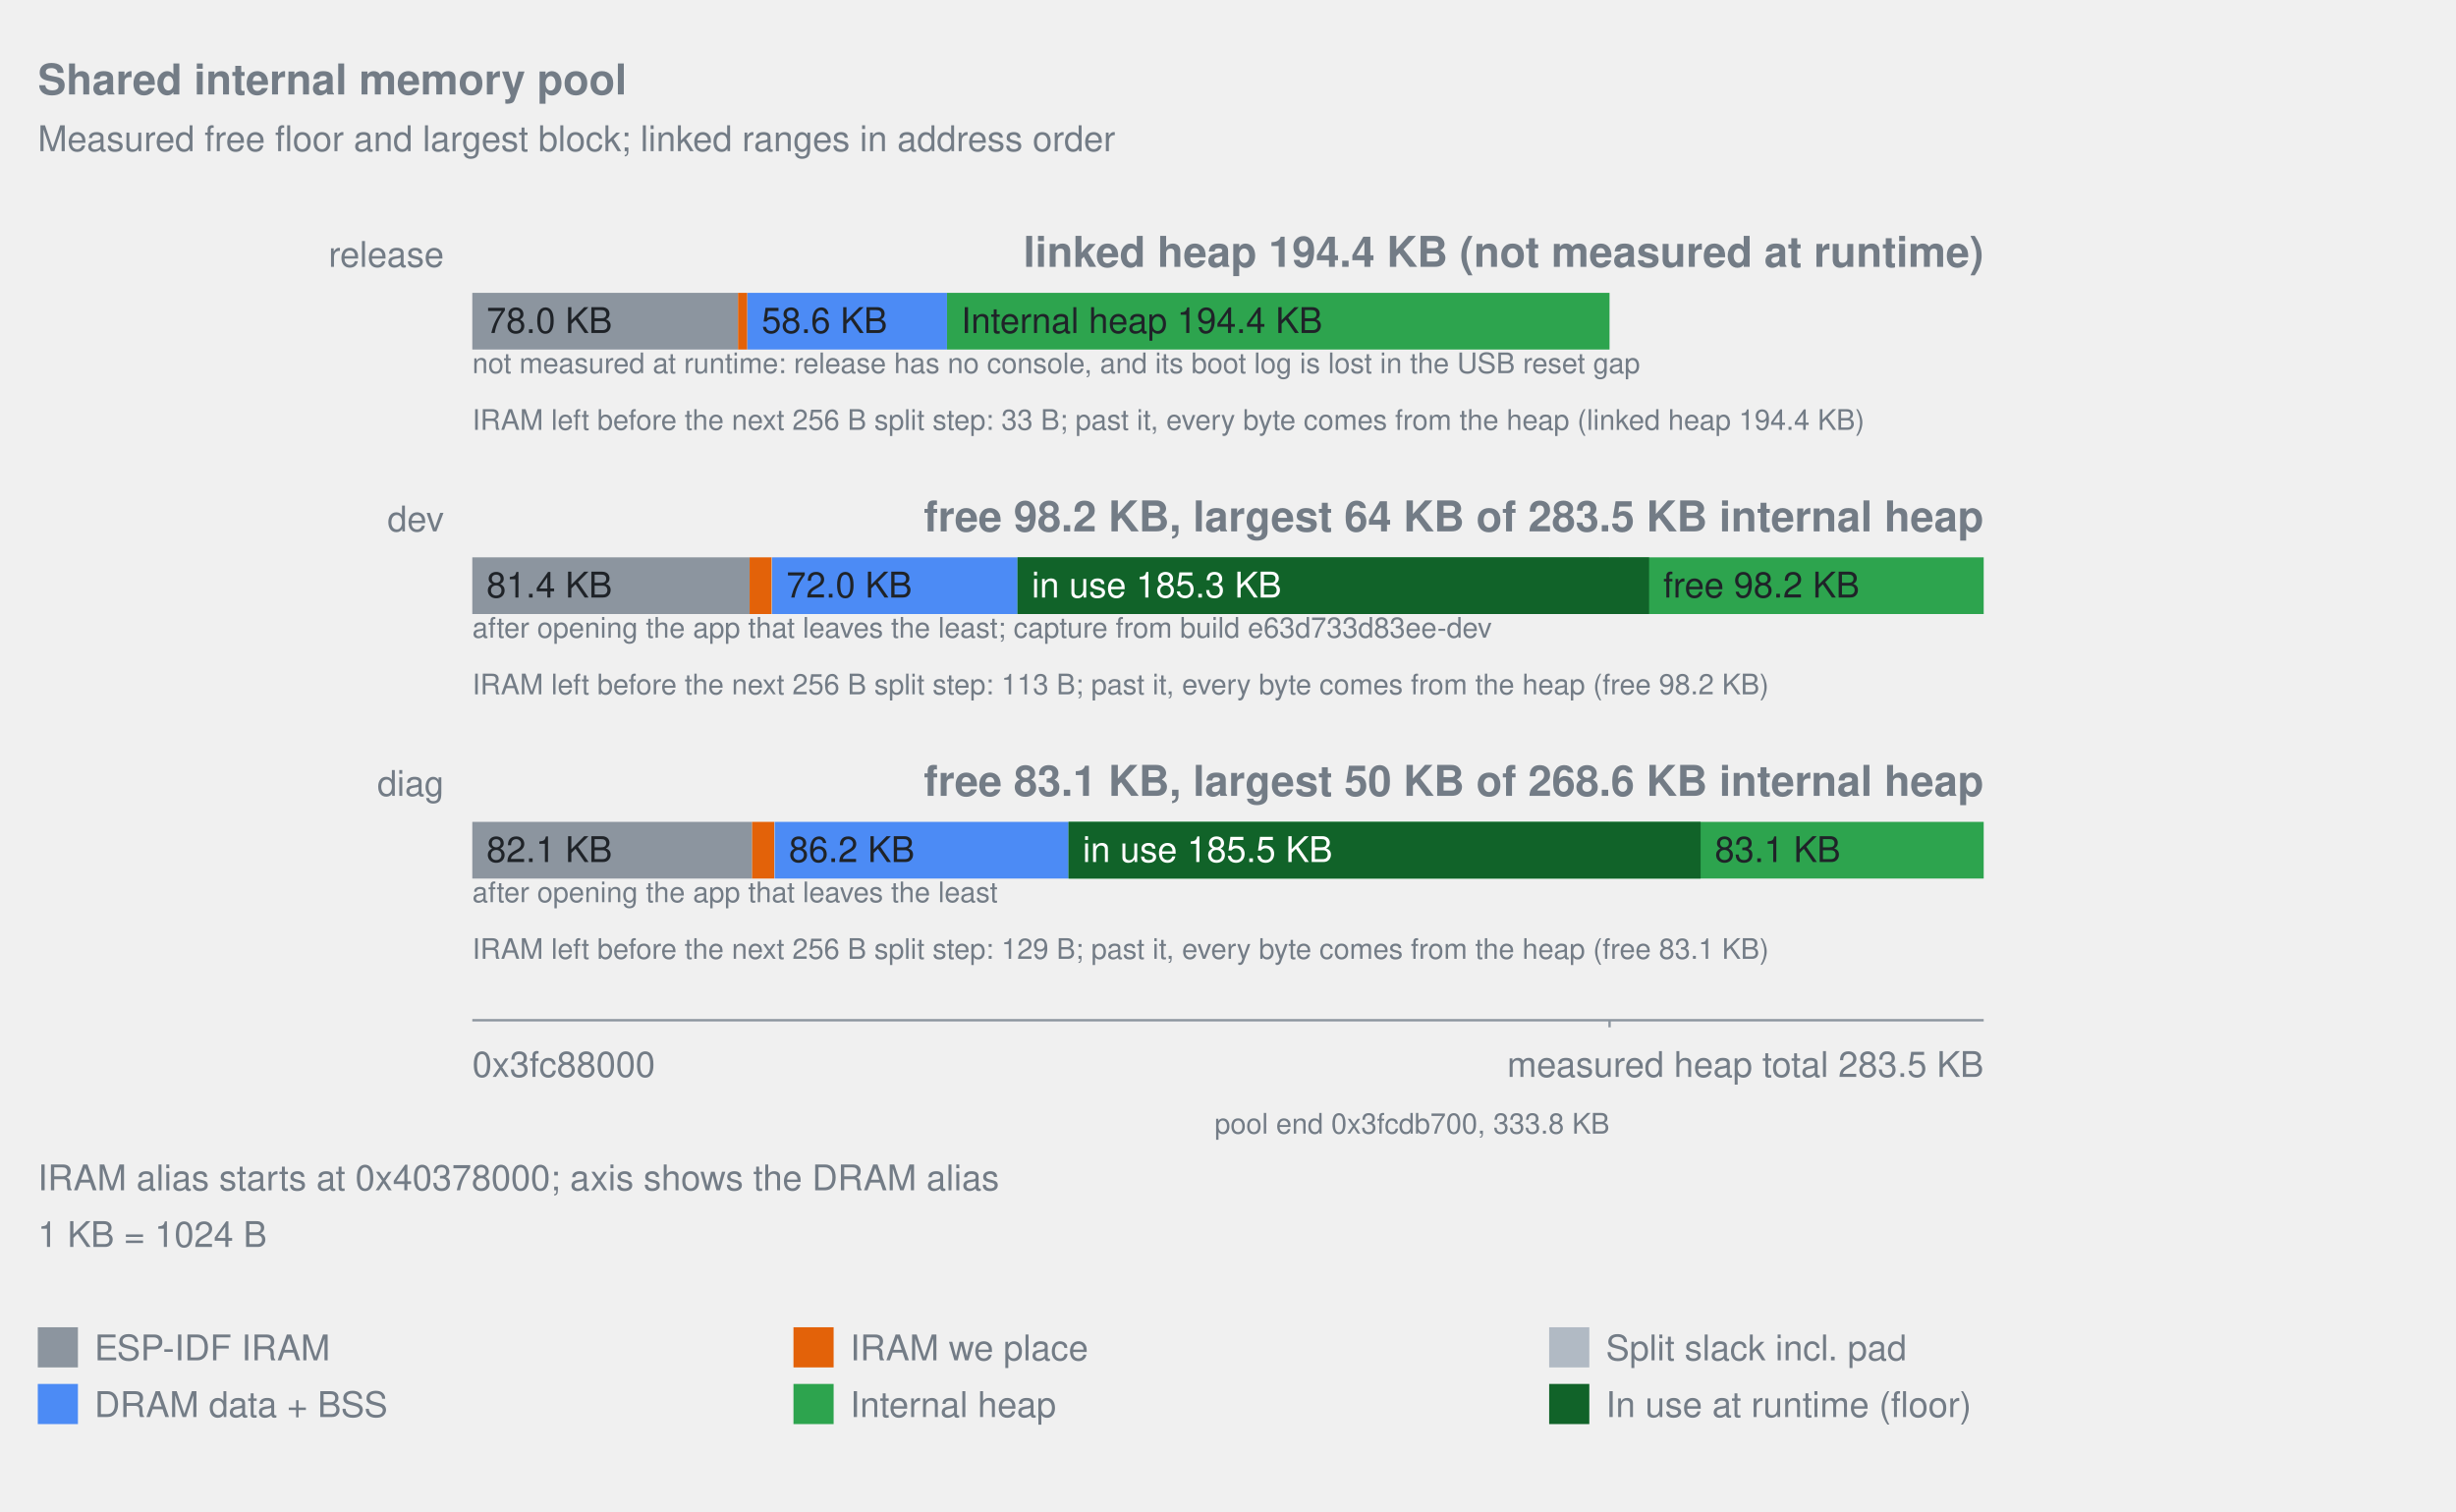
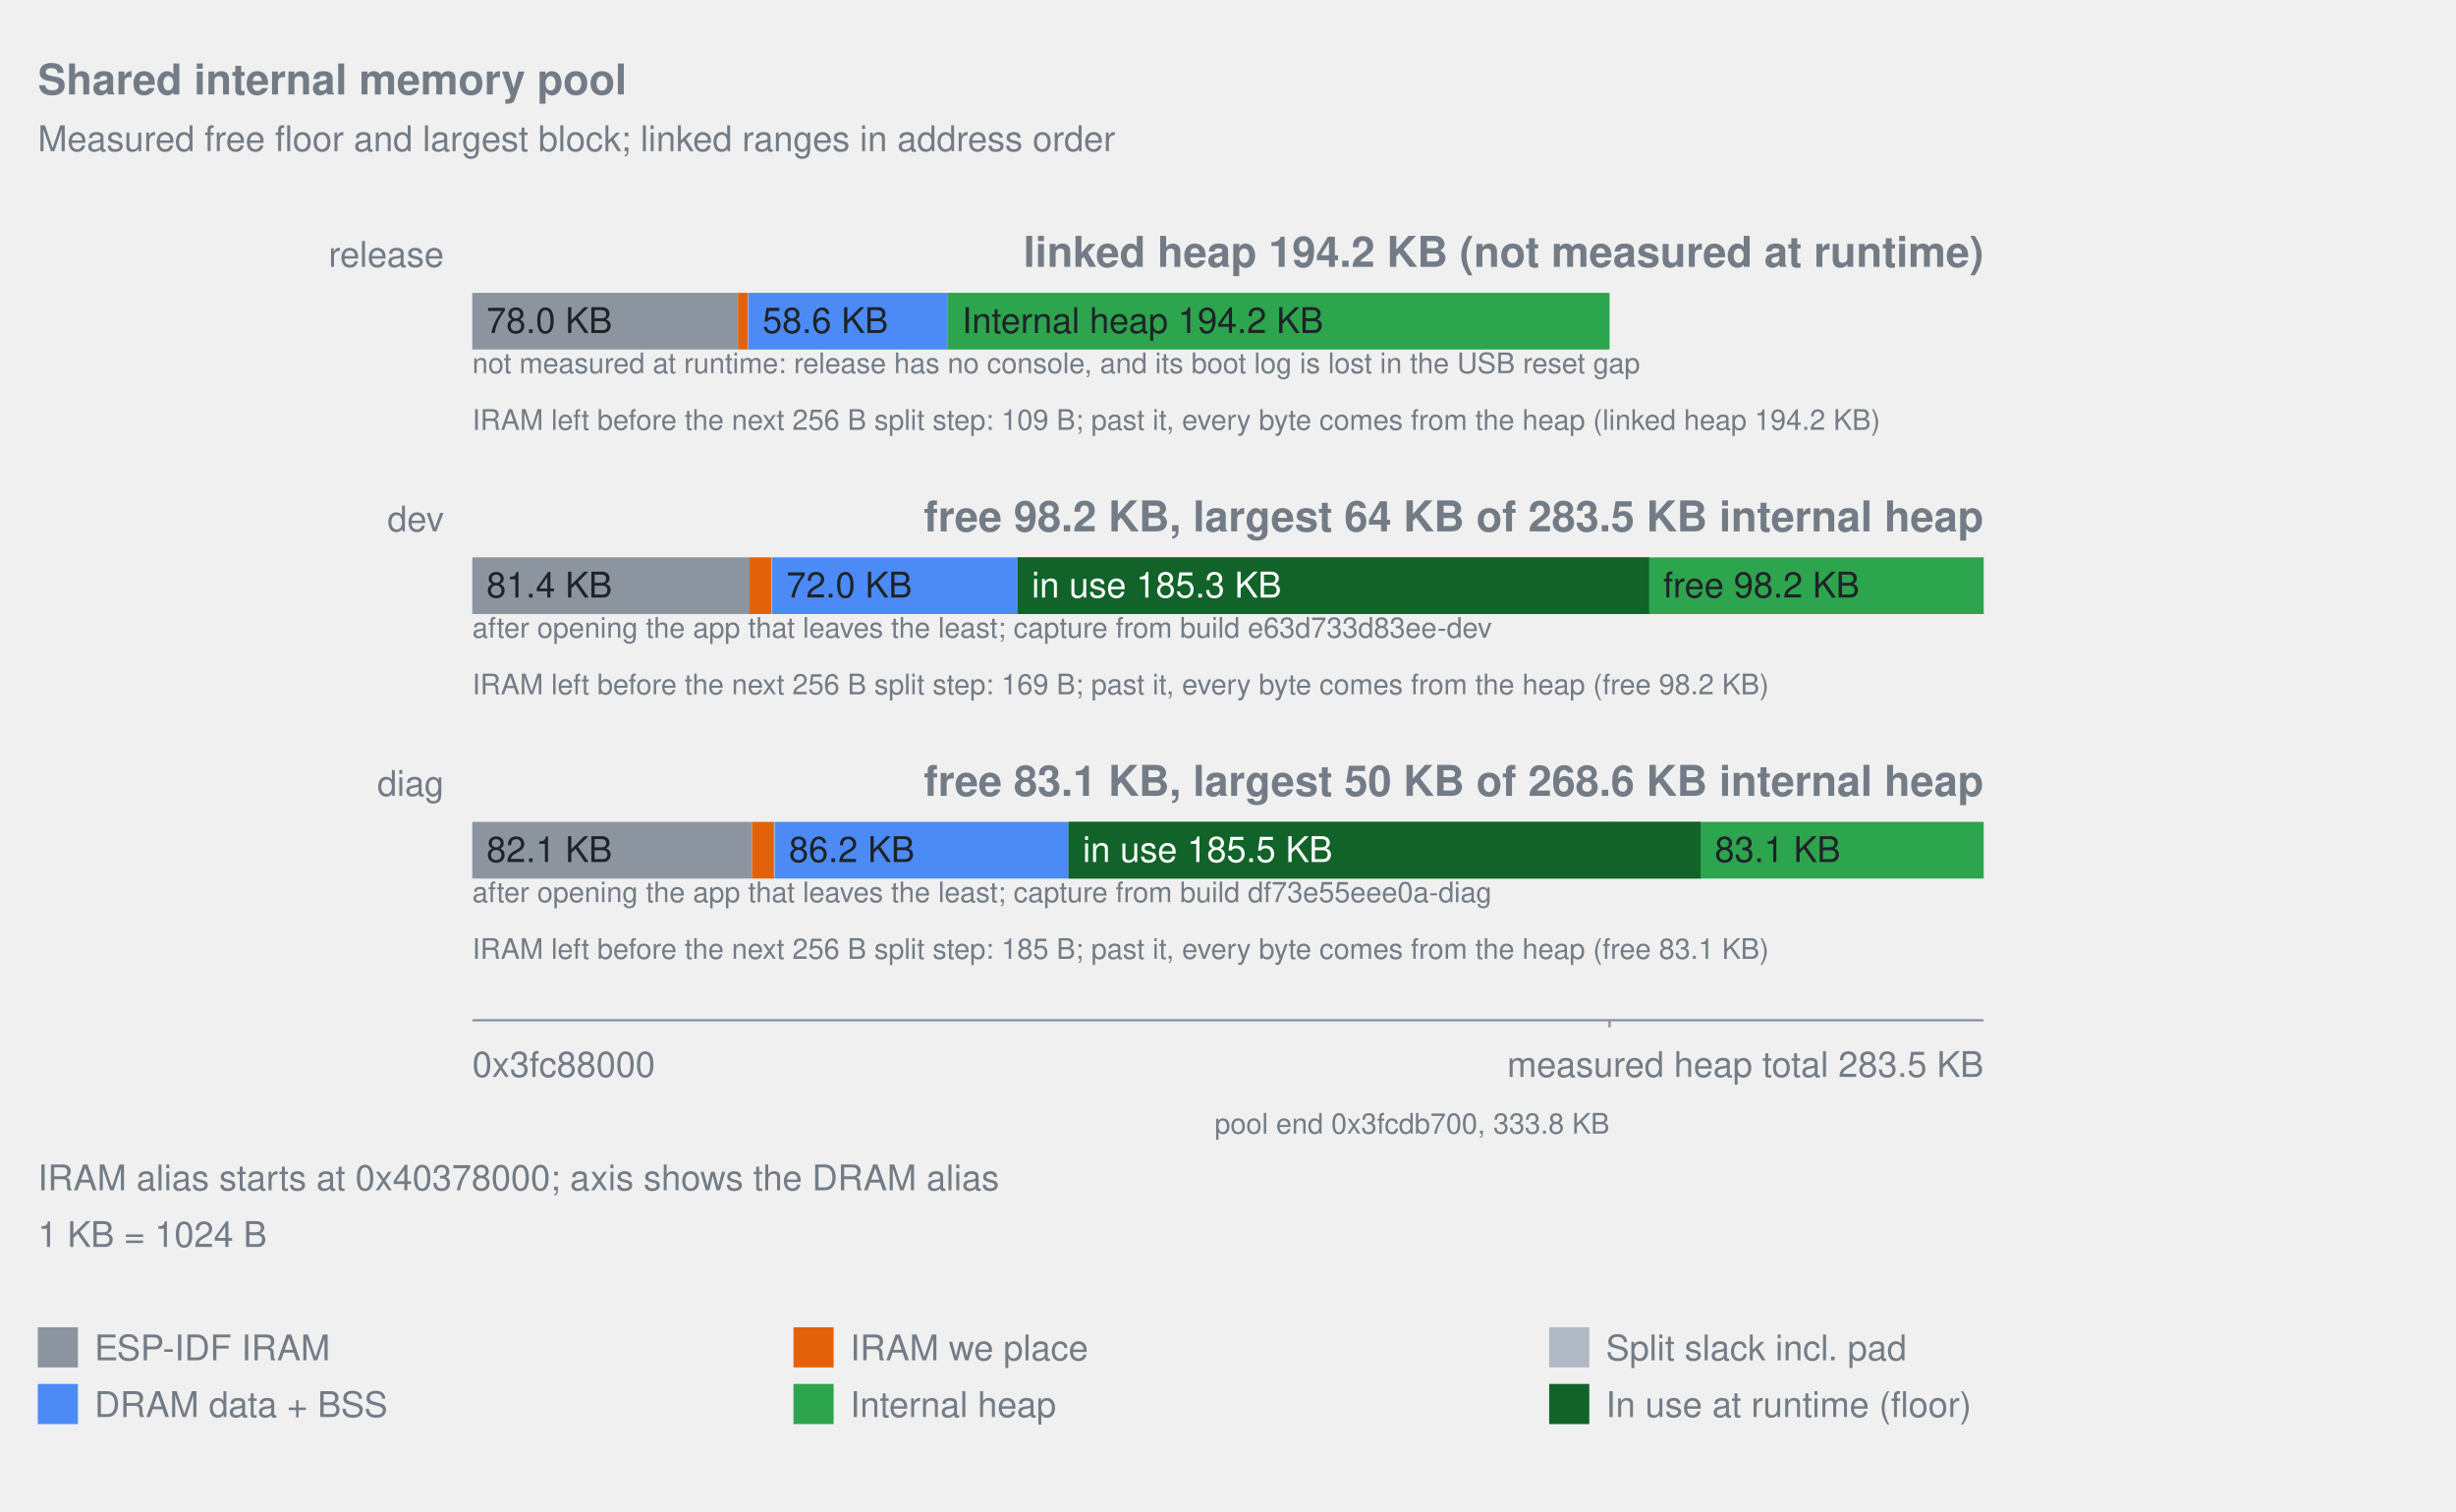
<svg xmlns="http://www.w3.org/2000/svg" width="1040" viewBox="0 0 1040 640" role="img">
  <style>text{fill:#737c86;font-family:-apple-system,Segoe UI,Helvetica,Arial,sans-serif;font-size:15px}.title{font-size:18px;font-weight:600}.note{font-size:12px}.inside{fill:#1f2328}.overlay-inside{fill:#ffffff}</style>
  <text x="16" y="40" text-anchor="start" class="title">Shared internal memory pool</text>
  <text x="16" y="64" text-anchor="start">Measured free floor and largest block; linked ranges in address order</text>
  <text x="188" y="113" text-anchor="end">release</text>
-   <text x="840" y="113" text-anchor="end" class="title">linked heap 194.4 KB (not measured at runtime)</text>
-   <rect x="200.00" y="124" width="112.52" height="24" fill="#8c959f" data-label="ESP-IDF IRAM" data-bytes="79851" />
+   <text x="840" y="113" text-anchor="end" class="title">linked heap 194.2 KB (not measured at runtime)</text>
+   <rect x="200.00" y="124" width="112.52" height="24" fill="#8c959f" data-label="ESP-IDF IRAM" data-bytes="79853" />
  <text x="206.00" y="141" text-anchor="start" class="inside">78.0 KB</text>
-   <rect x="312.52" y="124" width="3.93" height="24" fill="#e36209" data-label="IRAM we place" data-bytes="2788" />
-   <rect x="316.45" y="124" width="0.07" height="24" fill="#b1bac4" data-label="Split slack incl. pad" data-bytes="49" />
-   <rect x="316.51" y="124" width="84.50" height="24" fill="#4c8bf5" data-label="DRAM data + BSS" data-bytes="59968" />
-   <text x="322.51" y="141" text-anchor="start" class="inside">58.6 KB</text>
-   <rect x="401.01" y="124" width="280.55" height="24" fill="#2da44e" data-label="Internal heap" data-bytes="199104" />
-   <text x="407.01" y="141" text-anchor="start" class="inside">Internal heap 194.4 KB</text>
+   <rect x="312.52" y="124" width="4.18" height="24" fill="#e36209" data-label="IRAM we place" data-bytes="2966" />
+   <rect x="316.70" y="124" width="0.18" height="24" fill="#b1bac4" data-label="Split slack incl. pad" data-bytes="125" />
+   <rect x="316.88" y="124" width="84.50" height="24" fill="#4c8bf5" data-label="DRAM data + BSS" data-bytes="59968" />
+   <text x="322.88" y="141" text-anchor="start" class="inside">58.6 KB</text>
+   <rect x="401.38" y="124" width="280.19" height="24" fill="#2da44e" data-label="Internal heap" data-bytes="198848" />
+   <text x="407.38" y="141" text-anchor="start" class="inside">Internal heap 194.2 KB</text>
  <text x="200" y="158" text-anchor="start" class="note">not measured at runtime: release has no console, and its boot log is lost in the USB reset gap</text>
-   <text x="200" y="182" text-anchor="start" class="note">IRAM left before the next 256 B split step: 33 B; past it, every byte comes from the heap (linked heap 194.4 KB)</text>
+   <text x="200" y="182" text-anchor="start" class="note">IRAM left before the next 256 B split step: 109 B; past it, every byte comes from the heap (linked heap 194.2 KB)</text>
  <text x="188" y="225" text-anchor="end">dev</text>
  <text x="840" y="225" text-anchor="end" class="title">free 98.2 KB, largest 64 KB of 283.5 KB internal heap</text>
-   <rect x="200.00" y="236" width="117.42" height="24" fill="#8c959f" data-label="ESP-IDF IRAM" data-bytes="83332" />
+   <rect x="200.00" y="236" width="117.42" height="24" fill="#8c959f" data-label="ESP-IDF IRAM" data-bytes="83333" />
  <text x="206.00" y="253" text-anchor="start" class="inside">81.4 KB</text>
-   <rect x="317.42" y="236" width="9.37" height="24" fill="#e36209" data-label="IRAM we place" data-bytes="6651" />
-   <rect x="326.79" y="236" width="0.18" height="24" fill="#b1bac4" data-label="Split slack incl. pad" data-bytes="129" />
+   <rect x="317.42" y="236" width="9.29" height="24" fill="#e36209" data-label="IRAM we place" data-bytes="6594" />
+   <rect x="326.71" y="236" width="0.26" height="24" fill="#b1bac4" data-label="Split slack incl. pad" data-bytes="185" />
  <rect x="326.98" y="236" width="103.91" height="24" fill="#4c8bf5" data-label="DRAM data + BSS" data-bytes="73744" />
  <text x="332.98" y="253" text-anchor="start" class="inside">72.0 KB</text>
  <rect x="430.89" y="236" width="250.68" height="24" fill="#2da44e" data-label="Internal heap" data-bytes="177904" />
  <rect x="681.57" y="236" width="158.43" height="24" fill="#2da44e" data-label="Heap outside the linked pool" data-bytes="112435" />
  <rect x="430.89" y="236" width="267.42" height="24" fill="#116329" data-label="In use at runtime (floor)" data-bytes="189784" />
  <text x="436.89" y="253" text-anchor="start" class="overlay-inside">in use 185.3 KB</text>
  <text x="704.31" y="253" text-anchor="start" class="inside">free 98.2 KB</text>
  <text x="200" y="270" text-anchor="start" class="note">after opening the app that leaves the least; capture from build e63d733d83ee-dev</text>
-   <text x="200" y="294" text-anchor="start" class="note">IRAM left before the next 256 B split step: 113 B; past it, every byte comes from the heap (free 98.2 KB)</text>
+   <text x="200" y="294" text-anchor="start" class="note">IRAM left before the next 256 B split step: 169 B; past it, every byte comes from the heap (free 98.2 KB)</text>
  <text x="188" y="337" text-anchor="end">diag</text>
  <text x="840" y="337" text-anchor="end" class="title">free 83.1 KB, largest 50 KB of 268.6 KB internal heap</text>
-   <rect x="200.00" y="348" width="118.48" height="24" fill="#8c959f" data-label="ESP-IDF IRAM" data-bytes="84084" />
+   <rect x="200.00" y="348" width="118.48" height="24" fill="#8c959f" data-label="ESP-IDF IRAM" data-bytes="84085" />
  <text x="206.00" y="365" text-anchor="start" class="inside">82.1 KB</text>
-   <rect x="318.48" y="348" width="9.37" height="24" fill="#e36209" data-label="IRAM we place" data-bytes="6651" />
-   <rect x="327.85" y="348" width="0.20" height="24" fill="#b1bac4" data-label="Split slack incl. pad" data-bytes="145" />
+   <rect x="318.48" y="348" width="9.29" height="24" fill="#e36209" data-label="IRAM we place" data-bytes="6594" />
+   <rect x="327.77" y="348" width="0.28" height="24" fill="#b1bac4" data-label="Split slack incl. pad" data-bytes="201" />
  <rect x="328.06" y="348" width="124.43" height="24" fill="#4c8bf5" data-label="DRAM data + BSS" data-bytes="88304" />
  <text x="334.06" y="365" text-anchor="start" class="inside">86.2 KB</text>
  <rect x="452.49" y="348" width="229.08" height="24" fill="#2da44e" data-label="Internal heap" data-bytes="162576" />
  <rect x="681.57" y="348" width="158.43" height="24" fill="#2da44e" data-label="Heap outside the linked pool" data-bytes="112435" />
  <rect x="452.49" y="348" width="267.64" height="24" fill="#116329" data-label="In use at runtime (floor)" data-bytes="189940" />
  <text x="458.49" y="365" text-anchor="start" class="overlay-inside">in use 185.5 KB</text>
  <text x="726.13" y="365" text-anchor="start" class="inside">83.1 KB</text>
-   <text x="200" y="382" text-anchor="start" class="note">after opening the app that leaves the least</text>
-   <text x="200" y="406" text-anchor="start" class="note">IRAM left before the next 256 B split step: 129 B; past it, every byte comes from the heap (free 83.1 KB)</text>
+   <text x="200" y="382" text-anchor="start" class="note">after opening the app that leaves the least; capture from build df73e55eee0a-diag</text>
+   <text x="200" y="406" text-anchor="start" class="note">IRAM left before the next 256 B split step: 185 B; past it, every byte comes from the heap (free 83.1 KB)</text>
  <line x1="200" y1="432" x2="840" y2="432" stroke="#8c959f" />
  <line x1="681.57" y1="432" x2="681.57" y2="435" stroke="#8c959f" />
  <text x="681.57" y="480" text-anchor="end" class="note">pool end 0x3fcdb700, 333.8 KB</text>
  <text x="200" y="456" text-anchor="start">0x3fc88000</text>
  <text x="840" y="456" text-anchor="end">measured heap total 283.5 KB</text>
  <text x="16" y="504" text-anchor="start">IRAM alias starts at 0x40378000; axis shows the DRAM alias</text>
  <text x="16" y="528" text-anchor="start">1 KB = 1024 B</text>
  <rect x="16" y="562" width="17" height="17" fill="#8c959f" />
  <text x="40" y="576" text-anchor="start">ESP-IDF IRAM</text>
  <rect x="336" y="562" width="17" height="17" fill="#e36209" />
  <text x="360" y="576" text-anchor="start">IRAM we place</text>
  <rect x="656" y="562" width="17" height="17" fill="#b1bac4" />
  <text x="680" y="576" text-anchor="start">Split slack incl. pad</text>
  <rect x="16" y="586" width="17" height="17" fill="#4c8bf5" />
  <text x="40" y="600" text-anchor="start">DRAM data + BSS</text>
  <rect x="336" y="586" width="17" height="17" fill="#2da44e" />
  <text x="360" y="600" text-anchor="start">Internal heap</text>
  <rect x="656" y="586" width="17" height="17" fill="#116329" />
  <text x="680" y="600" text-anchor="start">In use at runtime (floor)</text>
</svg>
